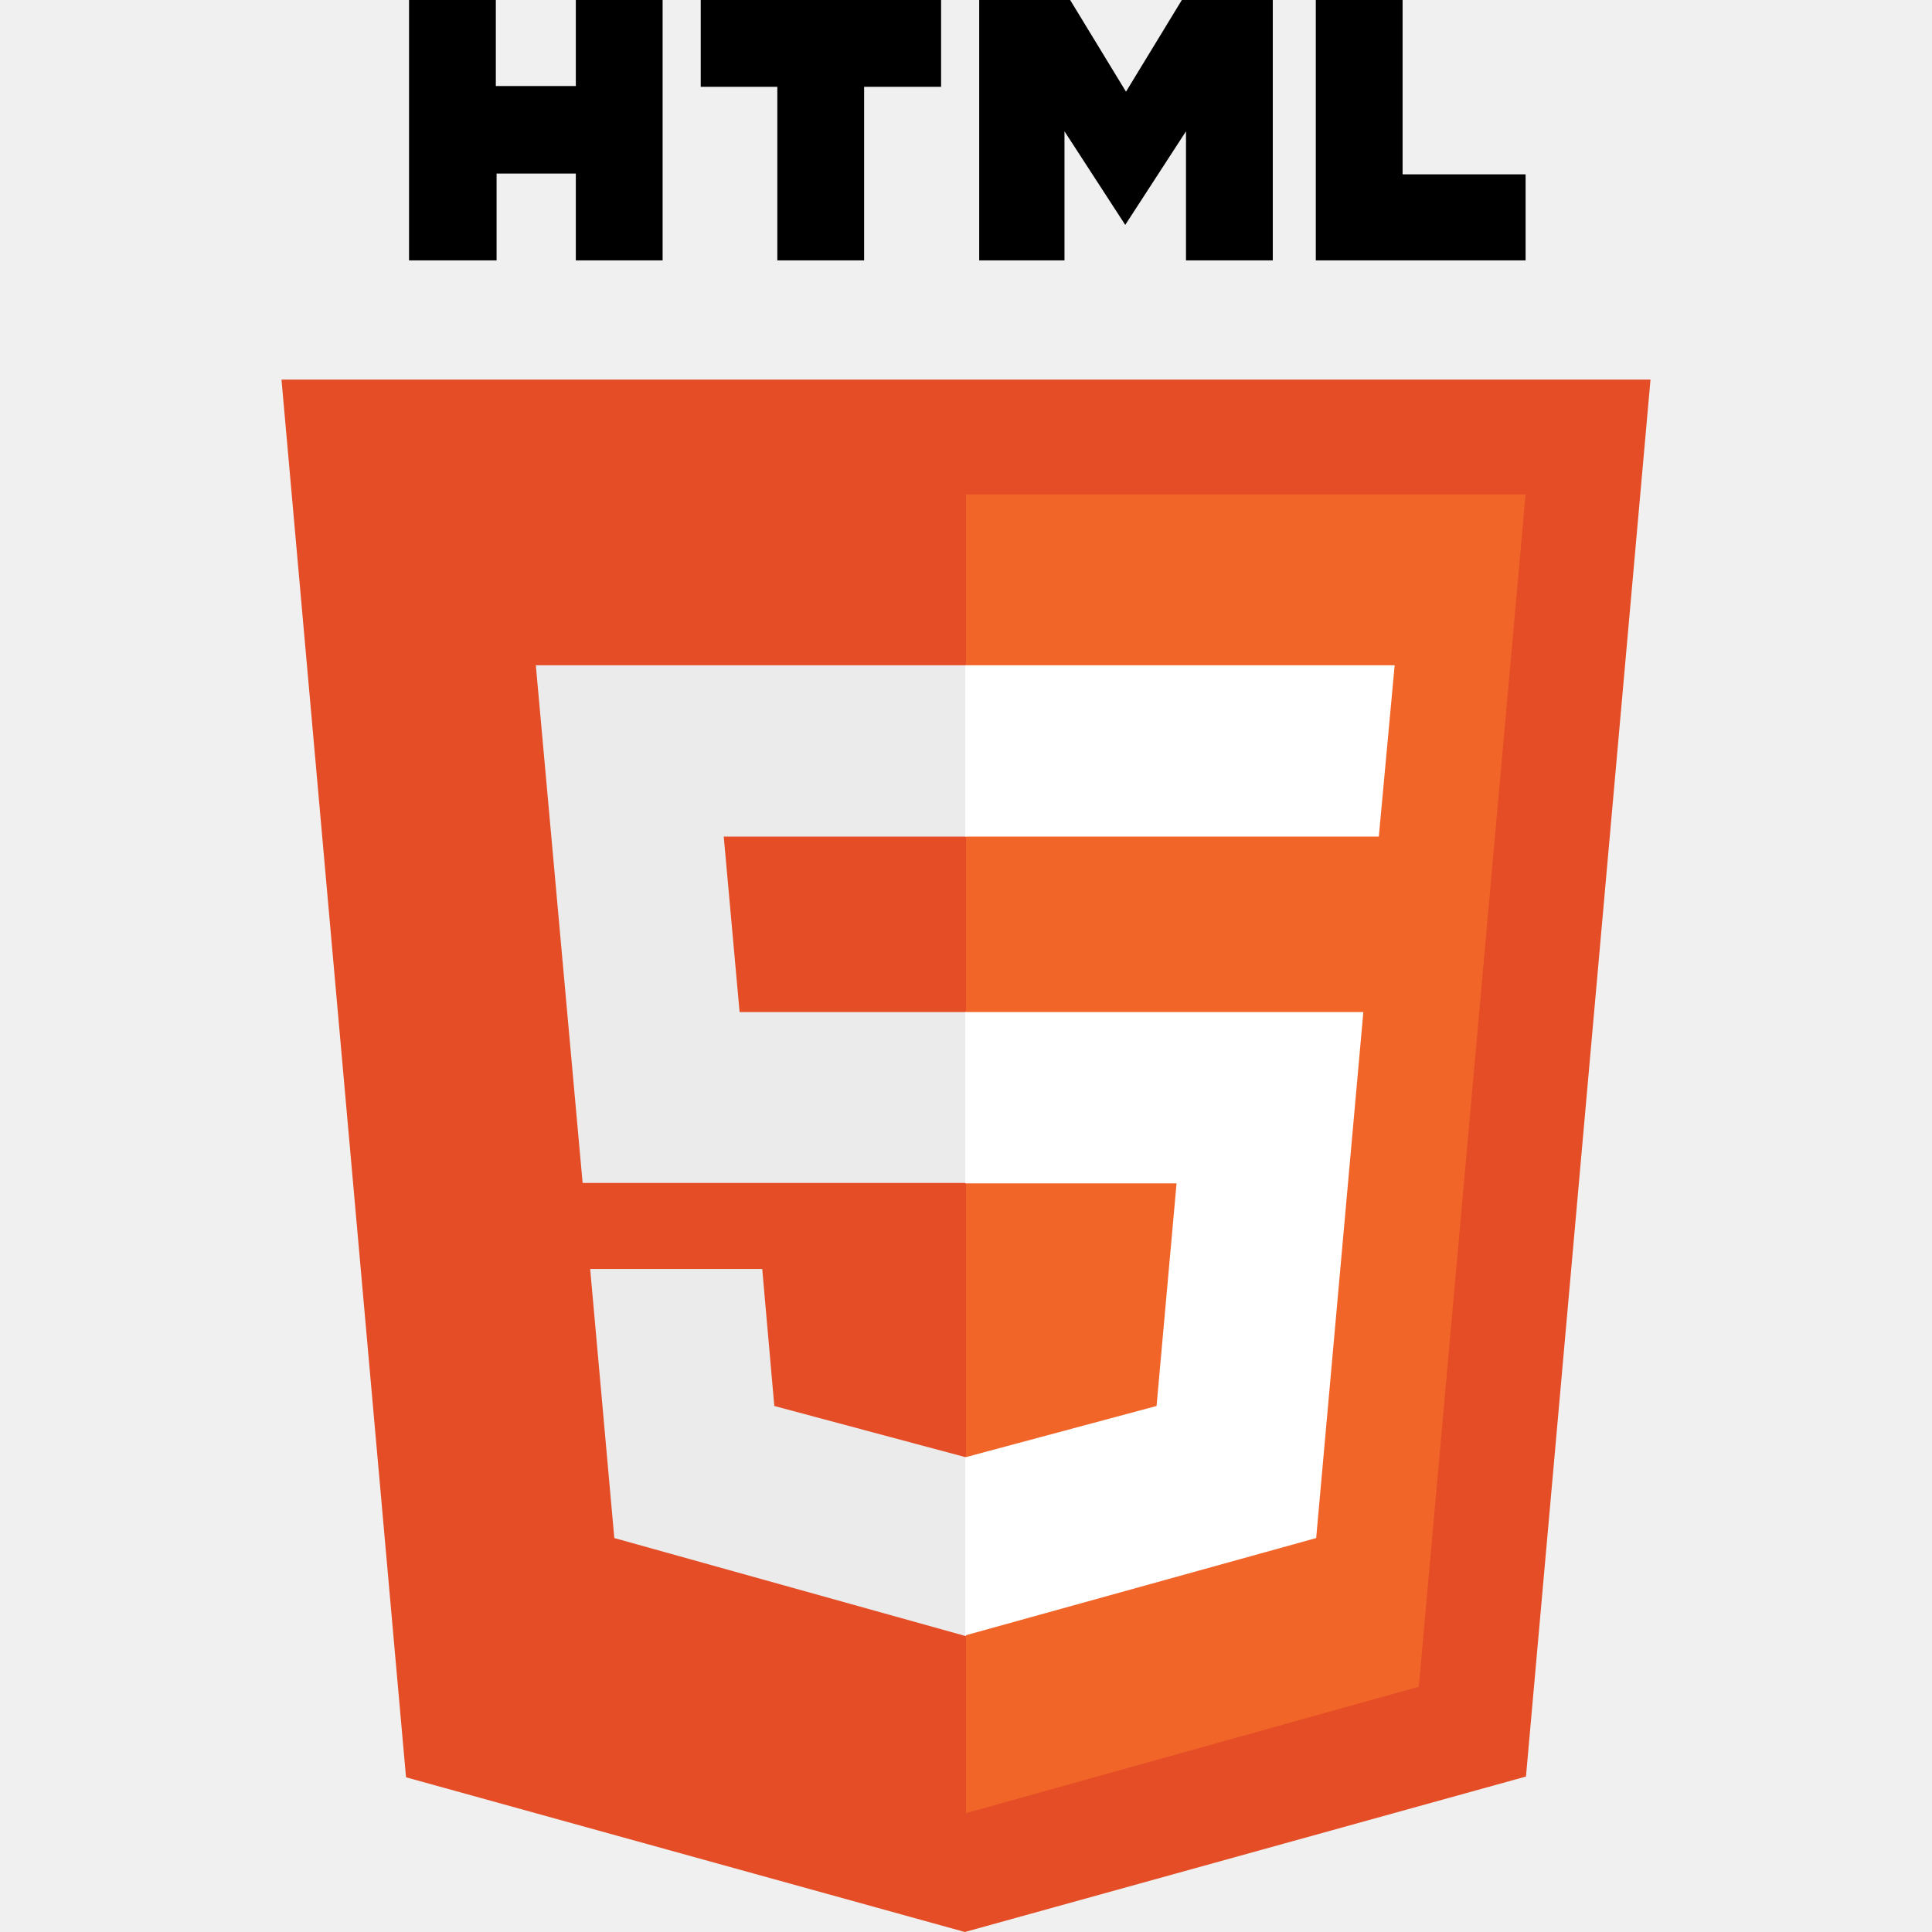
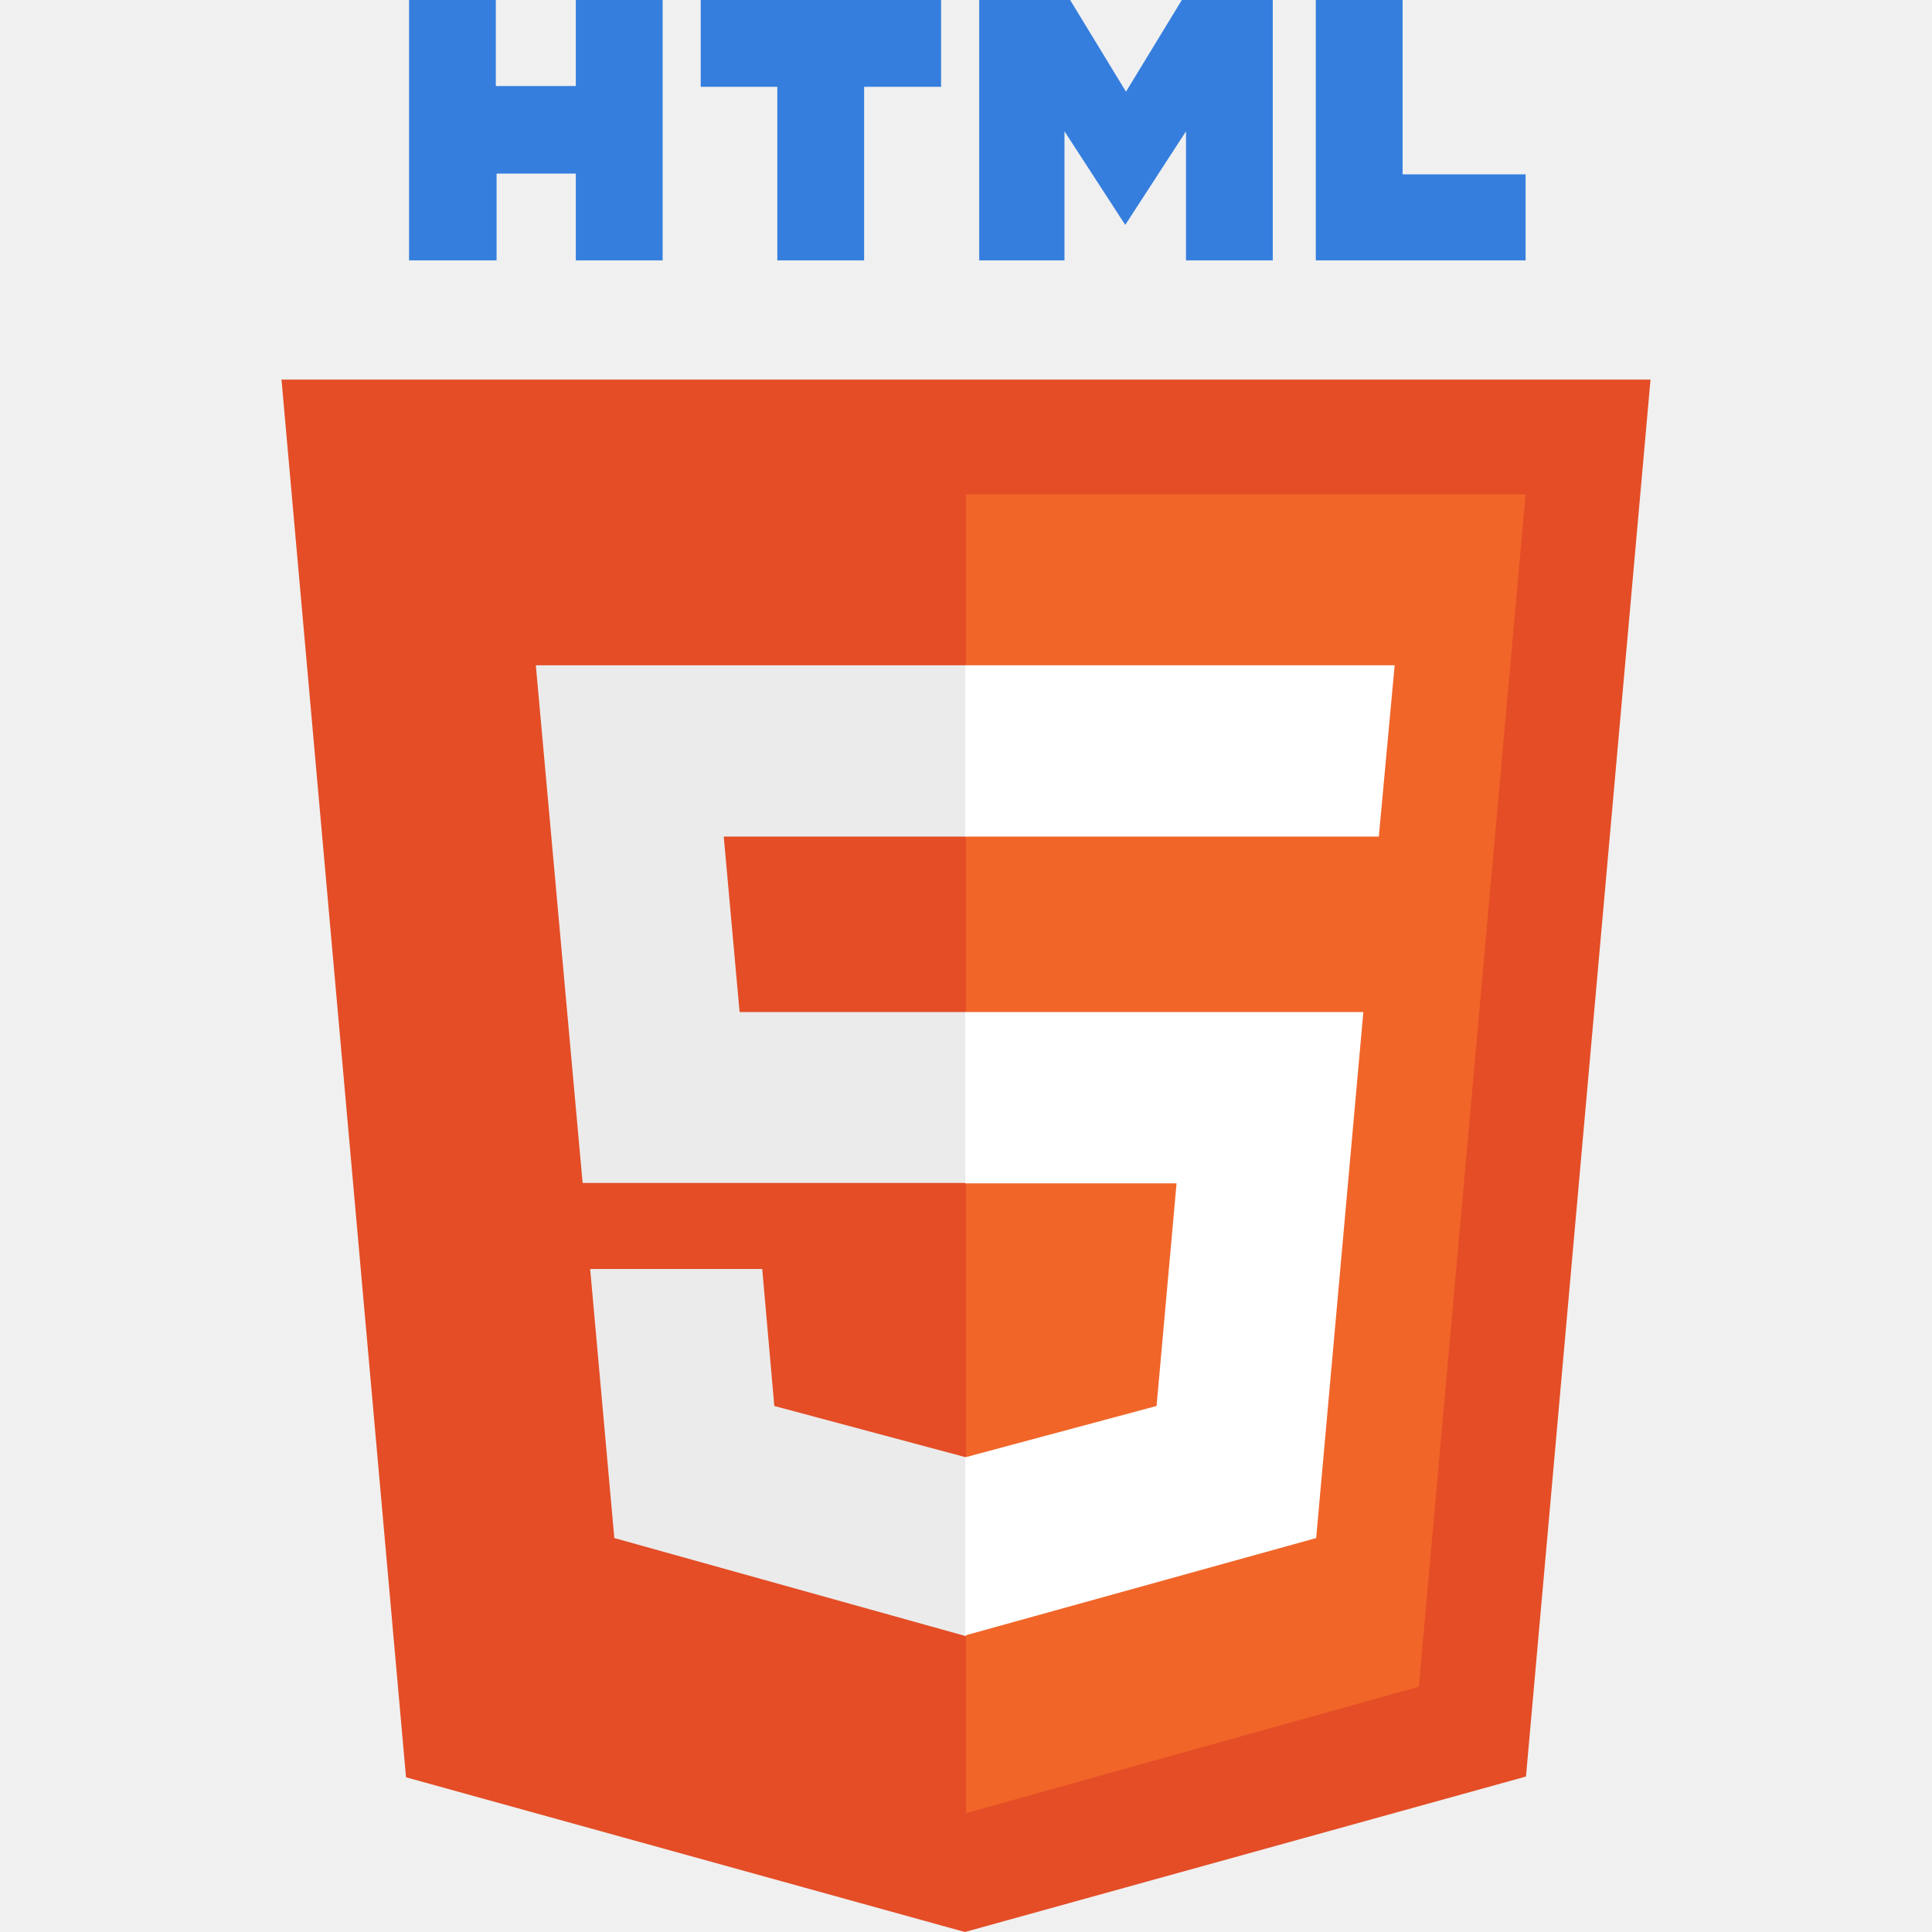
<svg xmlns="http://www.w3.org/2000/svg" viewBox="0 0 512 512">
-   <path d="M108.4 0h23v22.8h21.2V0h23v69h-23V46h-21v23h-23.2M206 23h-20.3V0h63.7v23H229v46h-23M259.5 0h24.1l14.8 24.3L313.2 0h24.1v69h-23V34.8l-16.1 24.8l-16.1-24.8v34.2h-22.6M348.7 0h23v46.2h32.6V69h-55.6" />
+   <path fill="hsl(214, 72%, 54%)" d="M108.4 0h23v22.8h21.2V0h23v69h-23V46h-21v23h-23.2M206 23h-20.3V0h63.7v23H229v46h-23M259.5 0h24.1l14.8 24.3L313.2 0h24.1v69h-23V34.8l-16.1 24.8l-16.1-24.8v34.2h-22.6M348.7 0h23v46.2h32.6V69h-55.6" />
  <path fill="#e44d26" d="M107.6 471l-33-370.4h362.8l-33 370.2L255.7 512" />
  <path fill="#f16529" d="M256 480.5V131H404.3L376 447" />
  <path fill="#ebebeb" d="M142 176.3h114v45.4h-64.2l4.2 46.5h60v45.3H154.4M156.4 336.3H202l3.2 36.3 50.8 13.6v47.4l-93.2-26" />
  <path fill="#fff" d="M369.6 176.3H255.8v45.4h109.6M361.3 268.2H255.8v45.4h56l-5.3 59-50.7 13.6v47.2l93-25.8" />
</svg>
